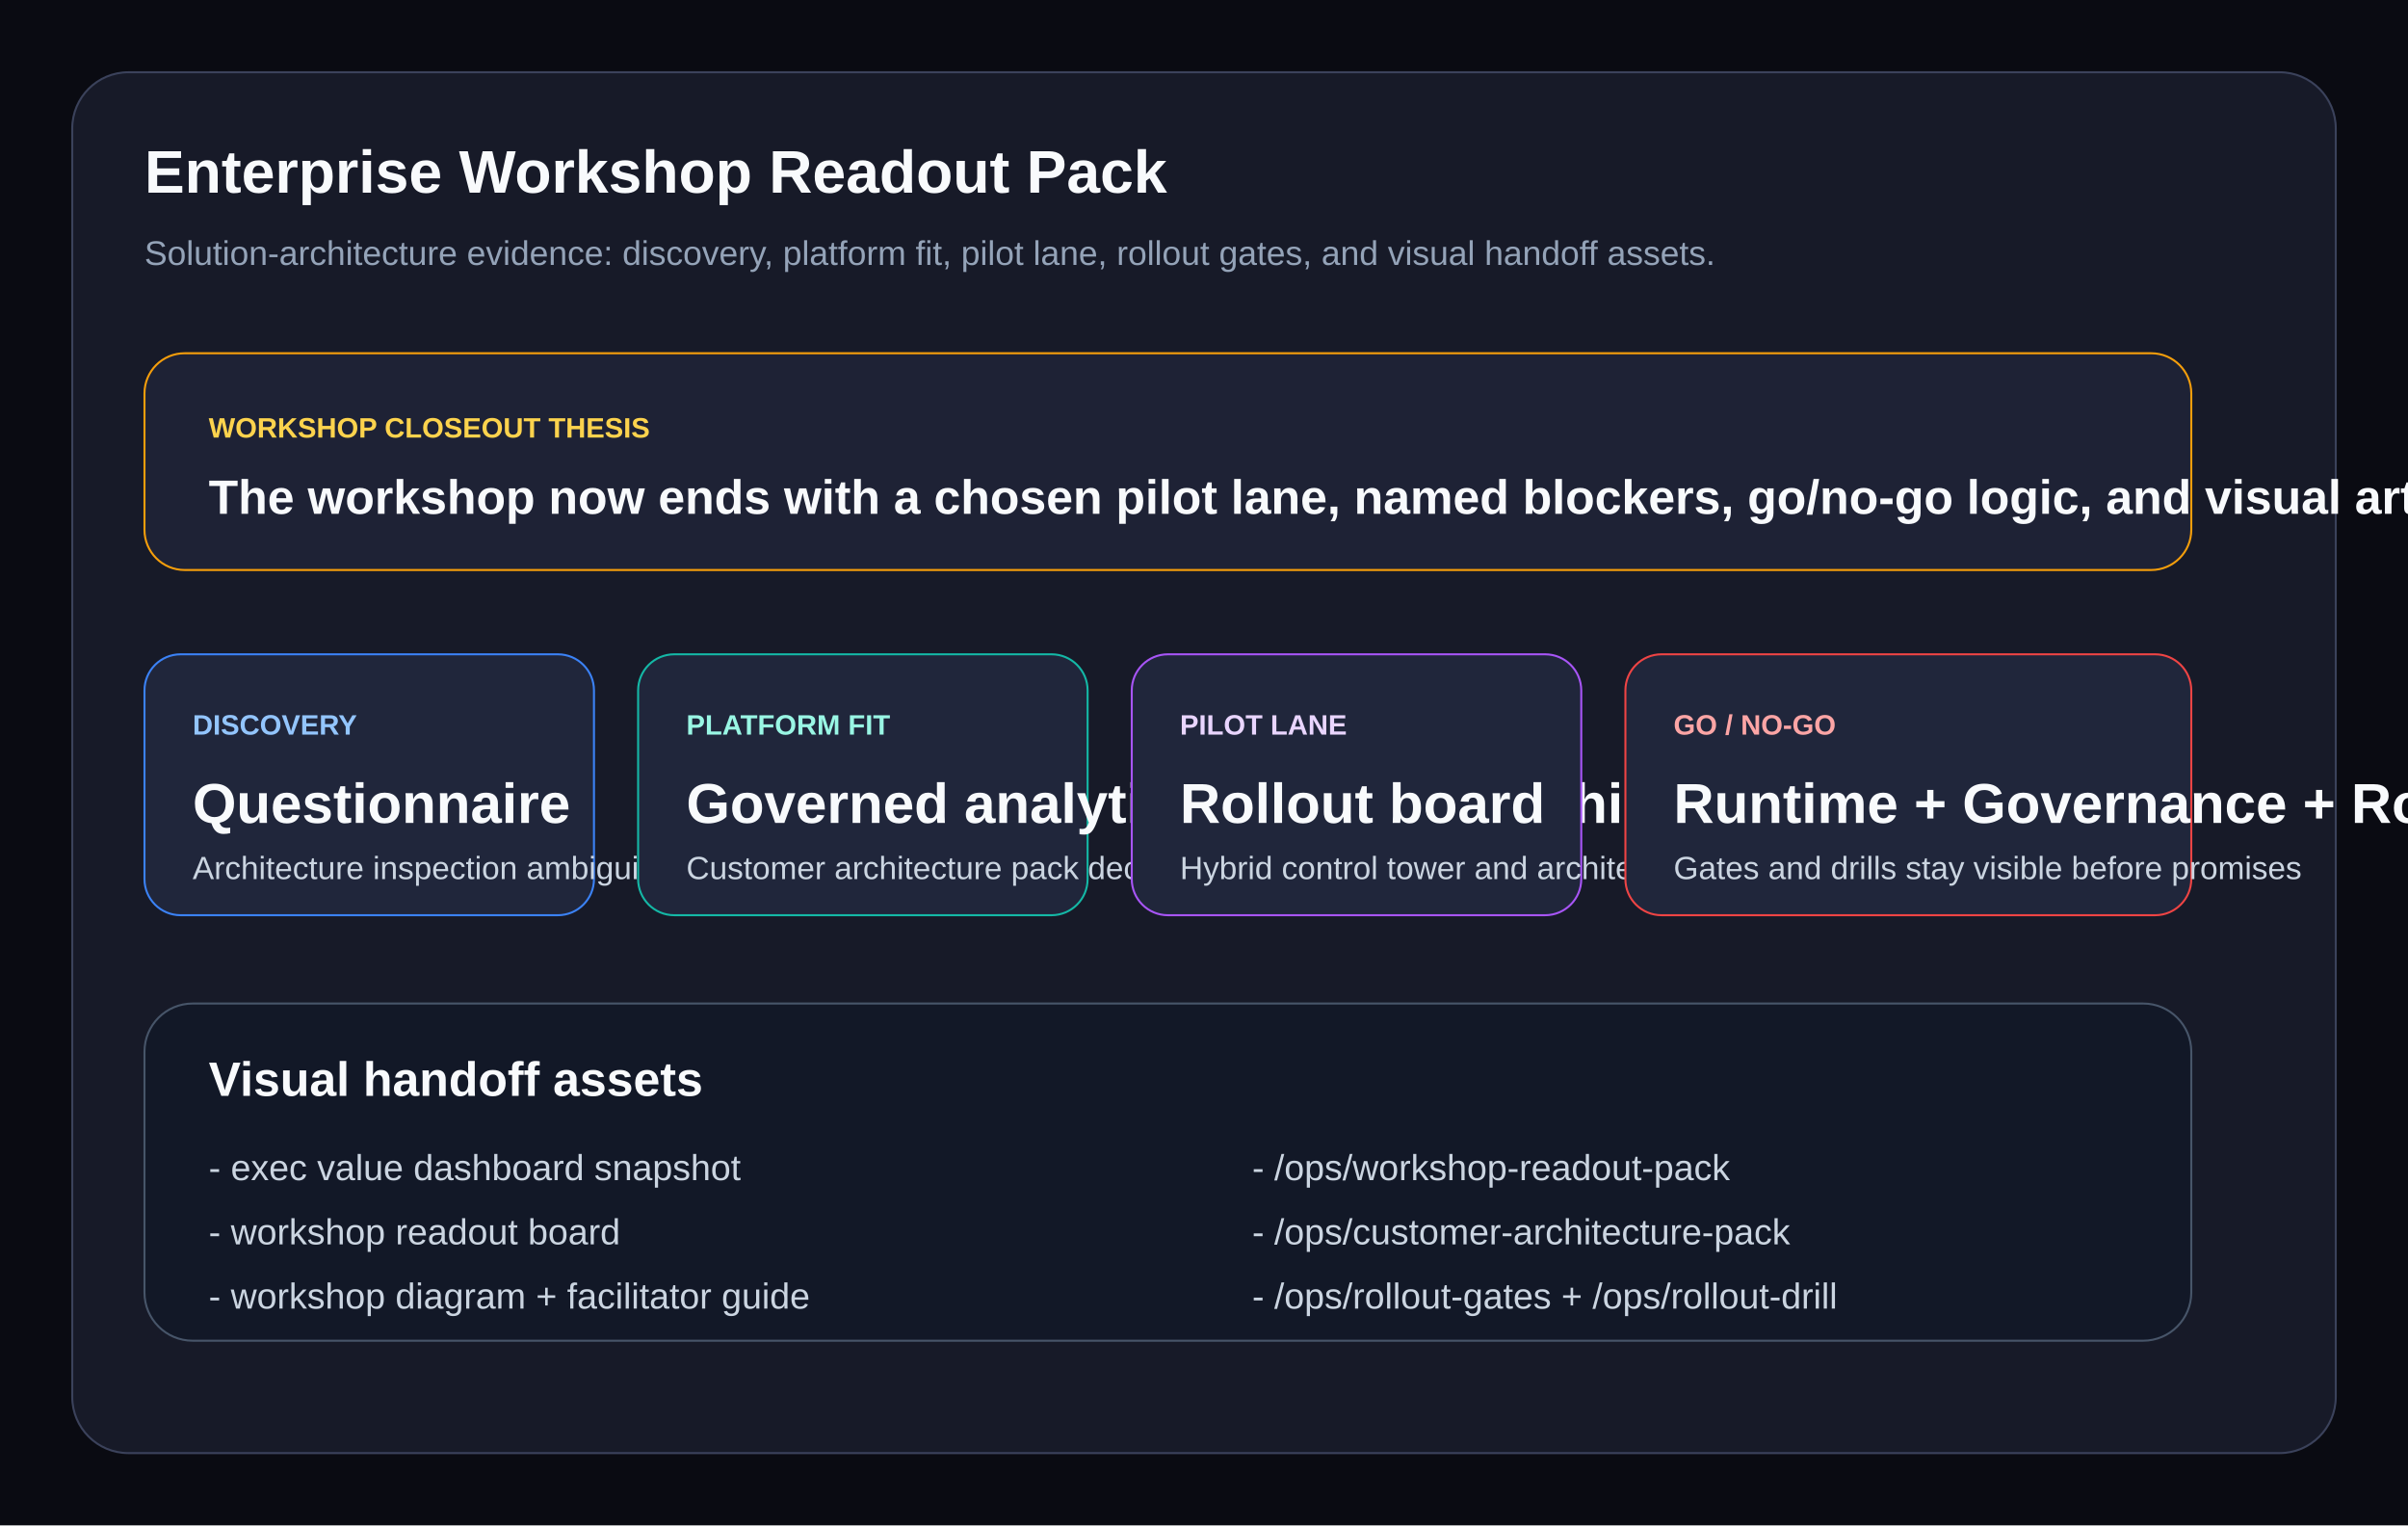
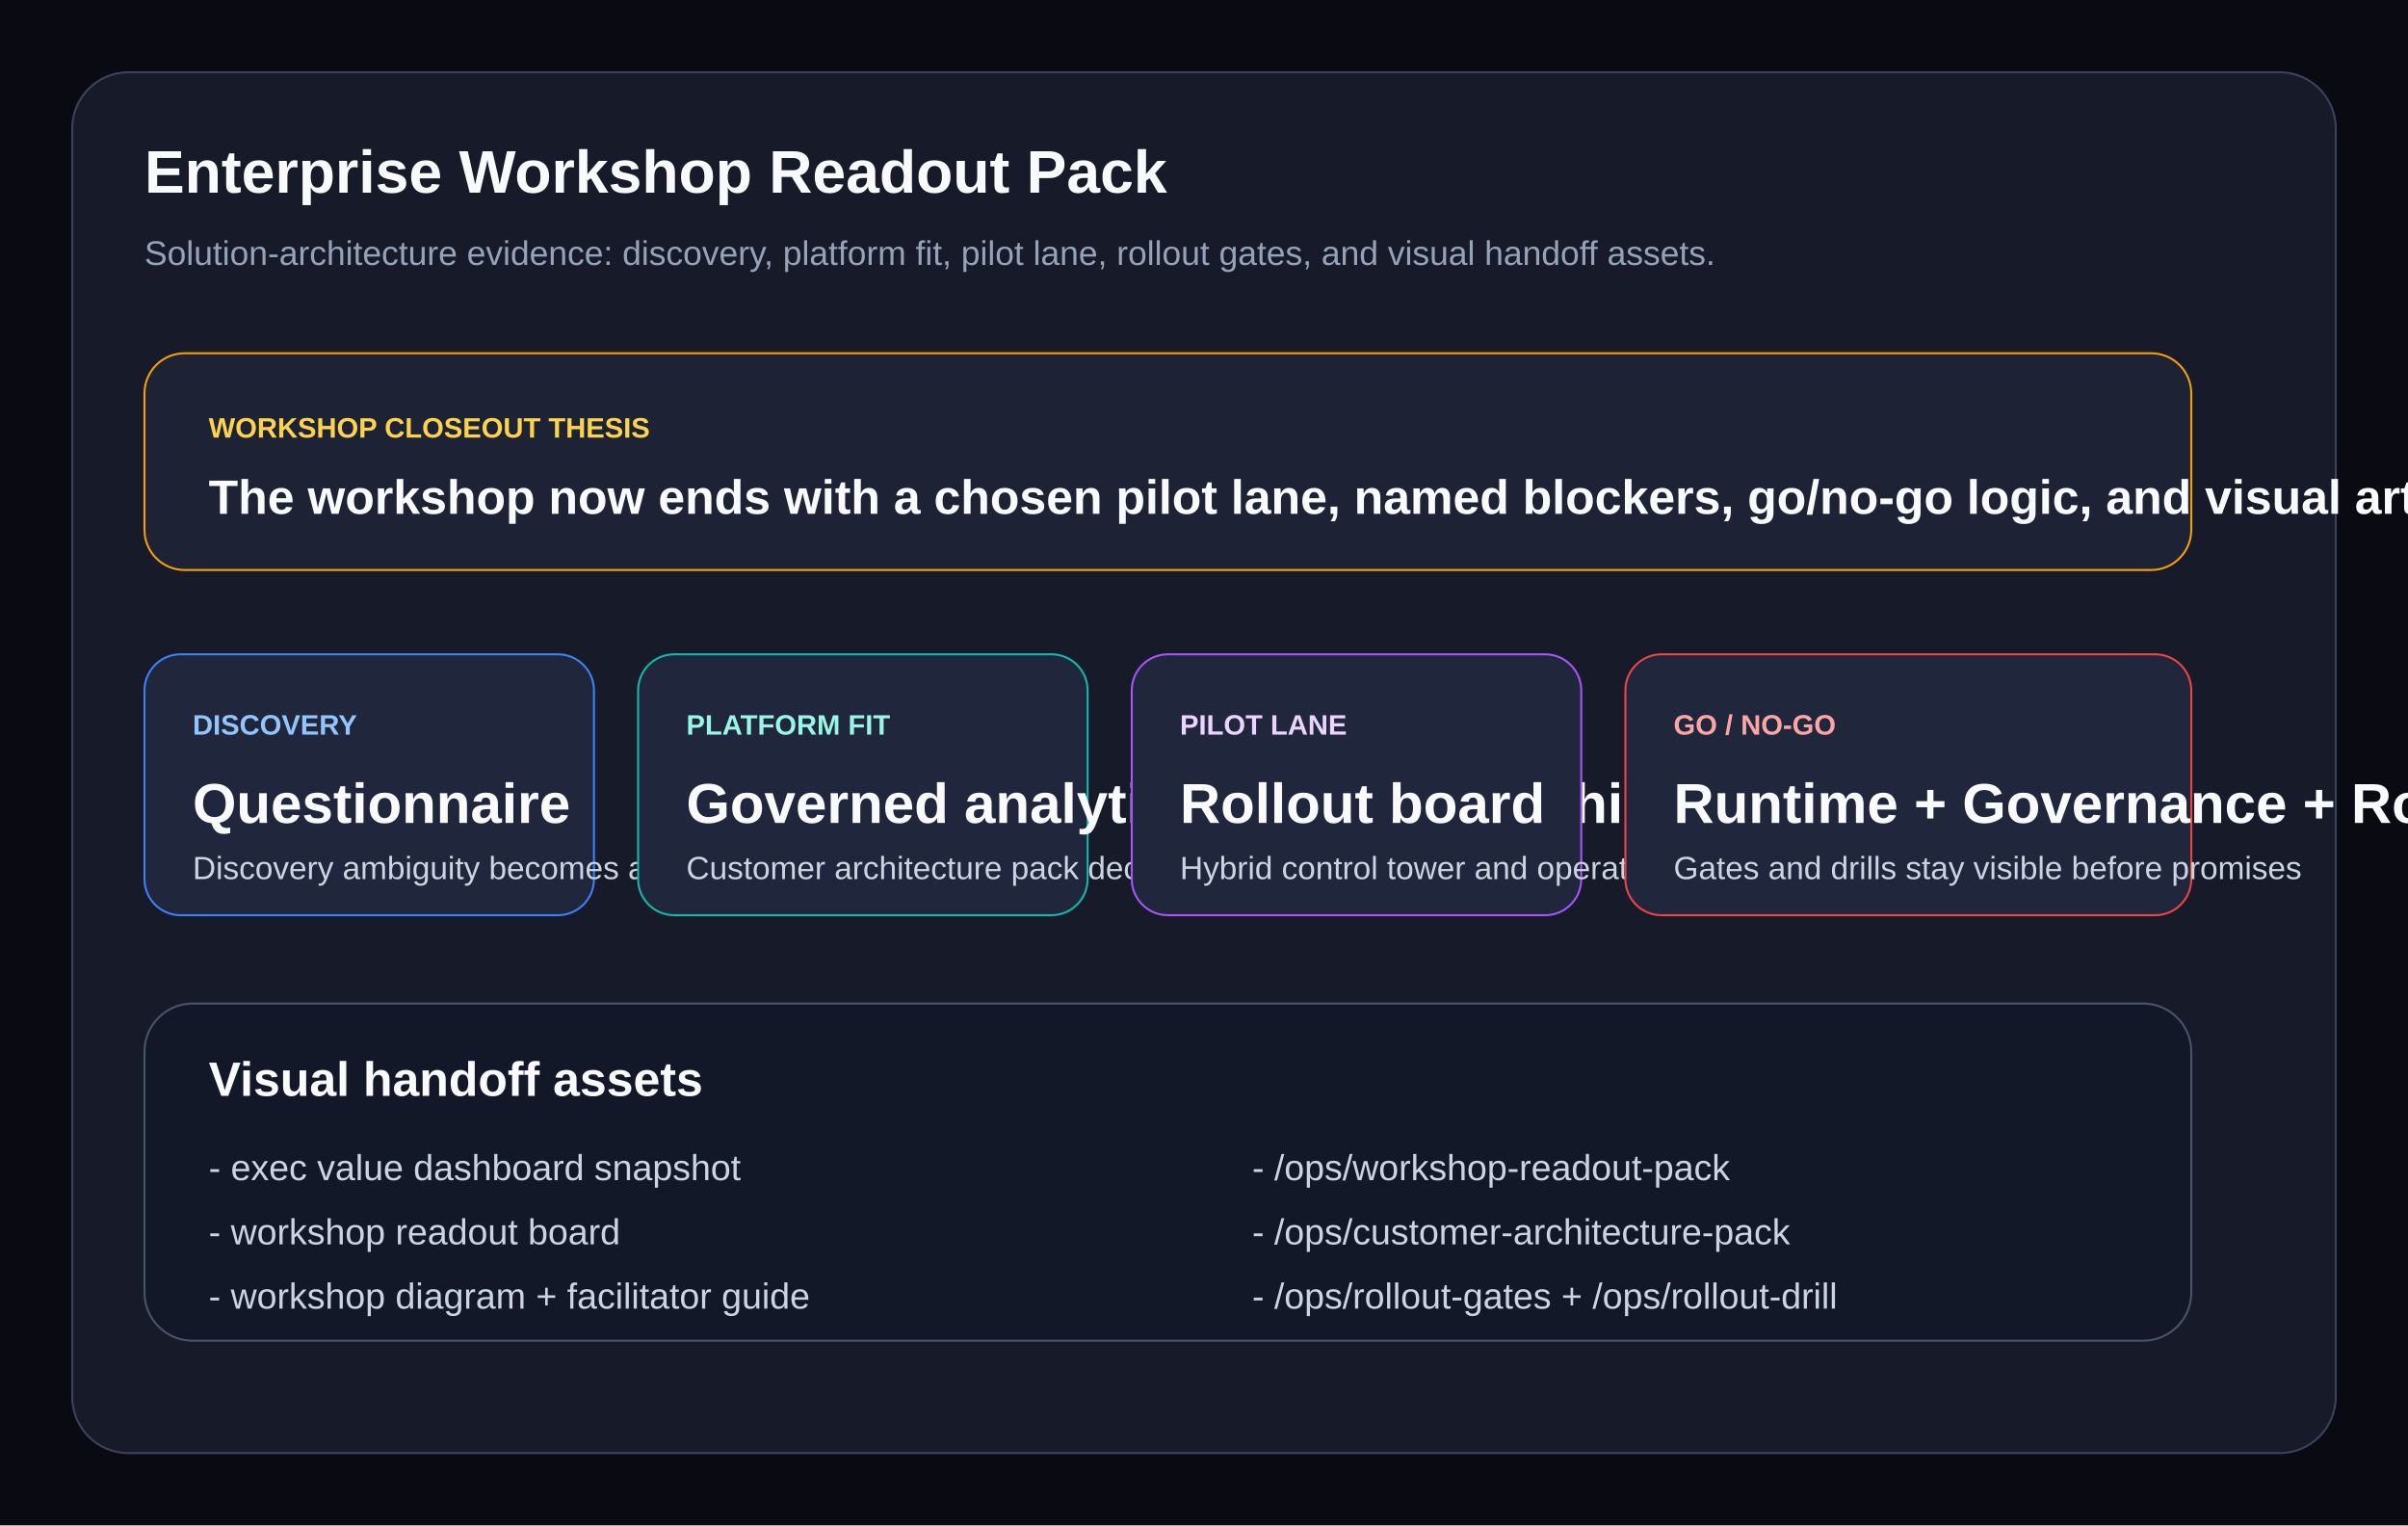
<svg xmlns="http://www.w3.org/2000/svg" width="1200" height="760" viewBox="0 0 1200 760" fill="none" role="img" aria-labelledby="title desc">
  <rect width="1200" height="760" fill="#0A0B12" />
  <rect x="36" y="36" width="1128" height="688" rx="28" fill="#171A28" stroke="#3B425B" />
  <text x="72" y="96" fill="#F8FAFC" font-family="Arial, sans-serif" font-size="30" font-weight="700">Enterprise Workshop Readout Pack</text>
  <text x="72" y="132" fill="#94A3B8" font-family="Arial, sans-serif" font-size="17">Solution-architecture evidence: discovery, platform fit, pilot lane, rollout gates, and visual handoff assets.</text>
  <rect x="72" y="176" width="1020" height="108" rx="20" fill="#1E2235" stroke="#F59E0B" />
  <text x="104" y="218" fill="#FCD34D" font-family="Arial, sans-serif" font-size="14" font-weight="700">WORKSHOP CLOSEOUT THESIS</text>
  <text x="104" y="256" fill="#F8FAFC" font-family="Arial, sans-serif" font-size="24" font-weight="700">The workshop now ends with a chosen pilot lane, named blockers, go/no-go logic, and visual artifacts.</text>
  <rect x="72" y="326" width="224" height="130" rx="18" fill="#20263B" stroke="#3B82F6" />
  <text x="96" y="366" fill="#93C5FD" font-family="Arial, sans-serif" font-size="14" font-weight="700">DISCOVERY</text>
  <text x="96" y="410" fill="#F8FAFC" font-family="Arial, sans-serif" font-size="28" font-weight="700">Questionnaire</text>
-   <text x="96" y="438" fill="#CBD5E1" font-family="Arial, sans-serif" font-size="16">Architecture inspection ambiguity becomes architecture input</text>
+   <text x="96" y="438" fill="#CBD5E1" font-family="Arial, sans-serif" font-size="16">Discovery ambiguity becomes architecture input</text>
  <rect x="318" y="326" width="224" height="130" rx="18" fill="#20263B" stroke="#14B8A6" />
  <text x="342" y="366" fill="#99F6E4" font-family="Arial, sans-serif" font-size="14" font-weight="700">PLATFORM FIT</text>
  <text x="342" y="410" fill="#F8FAFC" font-family="Arial, sans-serif" font-size="28" font-weight="700">Governed analytics / lakehouse / high-trust</text>
  <text x="342" y="438" fill="#CBD5E1" font-family="Arial, sans-serif" font-size="16">Customer architecture pack decides the story</text>
  <rect x="564" y="326" width="224" height="130" rx="18" fill="#20263B" stroke="#A855F7" />
  <text x="588" y="366" fill="#E9D5FF" font-family="Arial, sans-serif" font-size="14" font-weight="700">PILOT LANE</text>
  <text x="588" y="410" fill="#F8FAFC" font-family="Arial, sans-serif" font-size="28" font-weight="700">Rollout board</text>
-   <text x="588" y="438" fill="#CBD5E1" font-family="Arial, sans-serif" font-size="16">Hybrid control tower and architecture inspection fit remain explicit</text>
+   <text x="588" y="438" fill="#CBD5E1" font-family="Arial, sans-serif" font-size="16">Hybrid control tower and operator fit remain explicit</text>
  <rect x="810" y="326" width="282" height="130" rx="18" fill="#20263B" stroke="#EF4444" />
  <text x="834" y="366" fill="#FCA5A5" font-family="Arial, sans-serif" font-size="14" font-weight="700">GO / NO-GO</text>
  <text x="834" y="410" fill="#F8FAFC" font-family="Arial, sans-serif" font-size="28" font-weight="700">Runtime + Governance + Rollback</text>
  <text x="834" y="438" fill="#CBD5E1" font-family="Arial, sans-serif" font-size="16">Gates and drills stay visible before promises</text>
  <rect x="72" y="500" width="1020" height="168" rx="24" fill="#121827" stroke="#475569" />
  <text x="104" y="546" fill="#F8FAFC" font-family="Arial, sans-serif" font-size="24" font-weight="700">Visual handoff assets</text>
  <text x="104" y="588" fill="#CBD5E1" font-family="Arial, sans-serif" font-size="18">- exec value dashboard snapshot</text>
  <text x="104" y="620" fill="#CBD5E1" font-family="Arial, sans-serif" font-size="18">- workshop readout board</text>
  <text x="104" y="652" fill="#CBD5E1" font-family="Arial, sans-serif" font-size="18">- workshop diagram + facilitator guide</text>
  <text x="624" y="588" fill="#CBD5E1" font-family="Arial, sans-serif" font-size="18">- /ops/workshop-readout-pack</text>
  <text x="624" y="620" fill="#CBD5E1" font-family="Arial, sans-serif" font-size="18">- /ops/customer-architecture-pack</text>
  <text x="624" y="652" fill="#CBD5E1" font-family="Arial, sans-serif" font-size="18">- /ops/rollout-gates + /ops/rollout-drill</text>
</svg>
